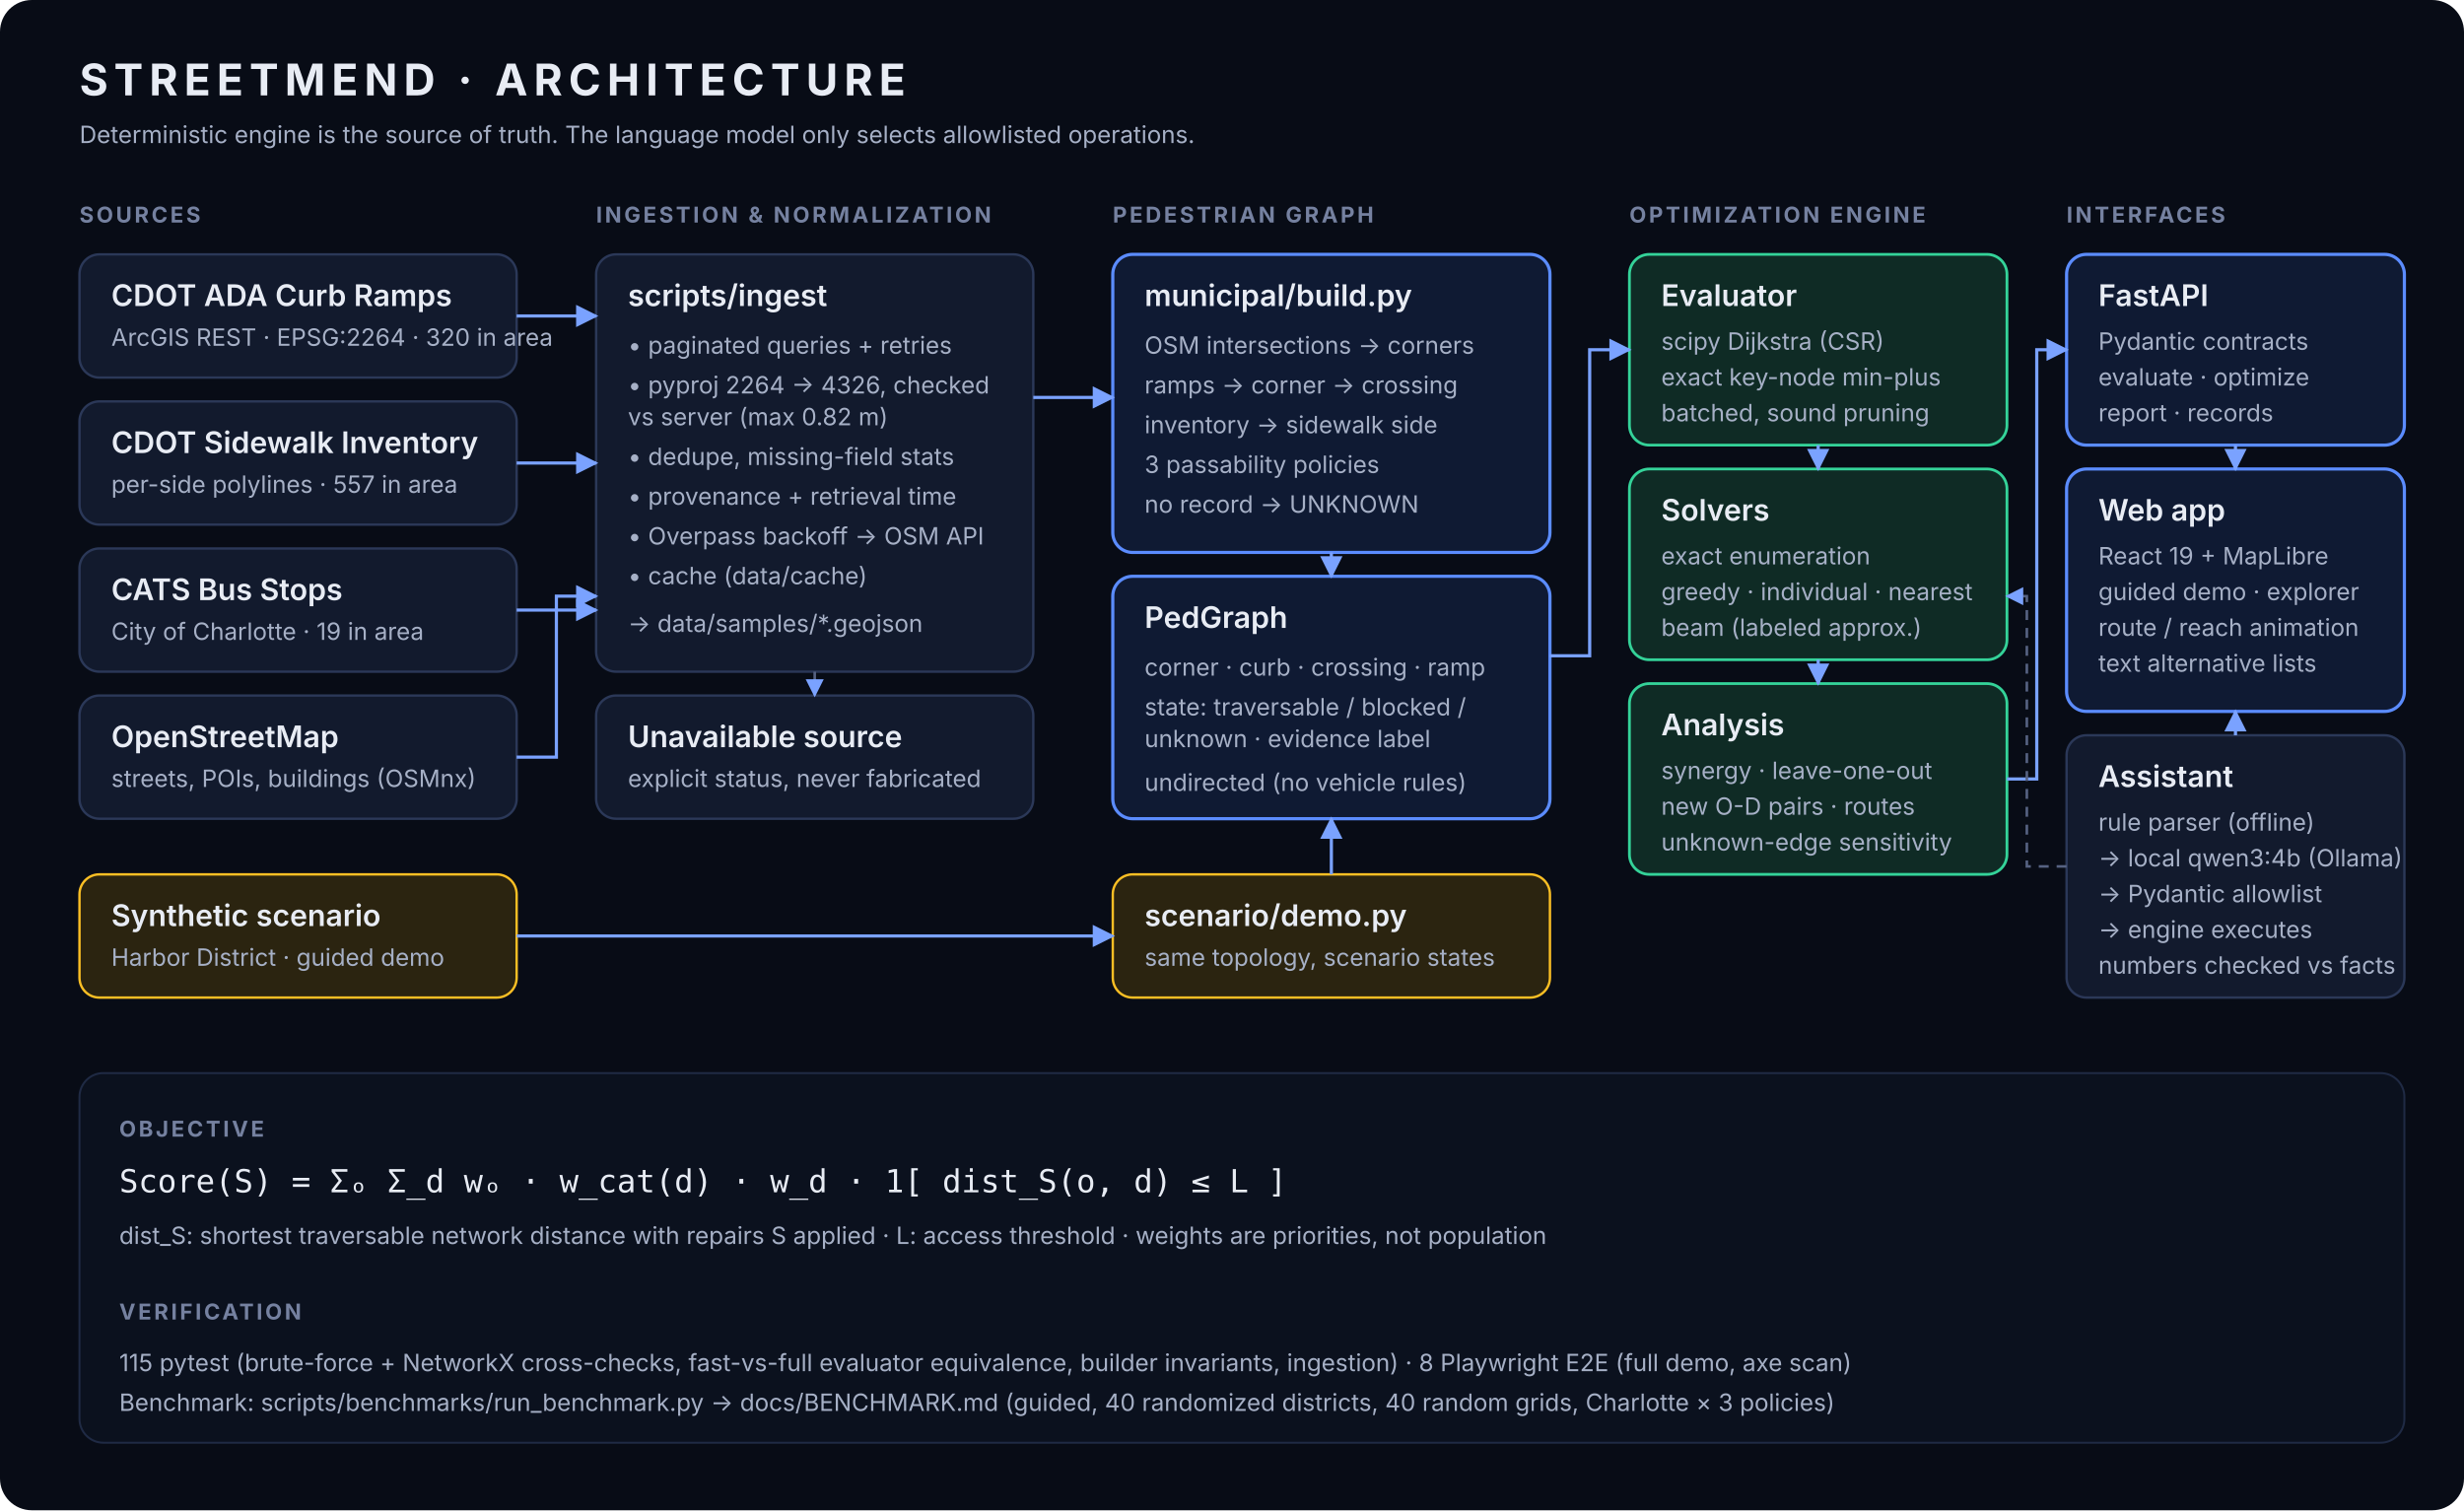
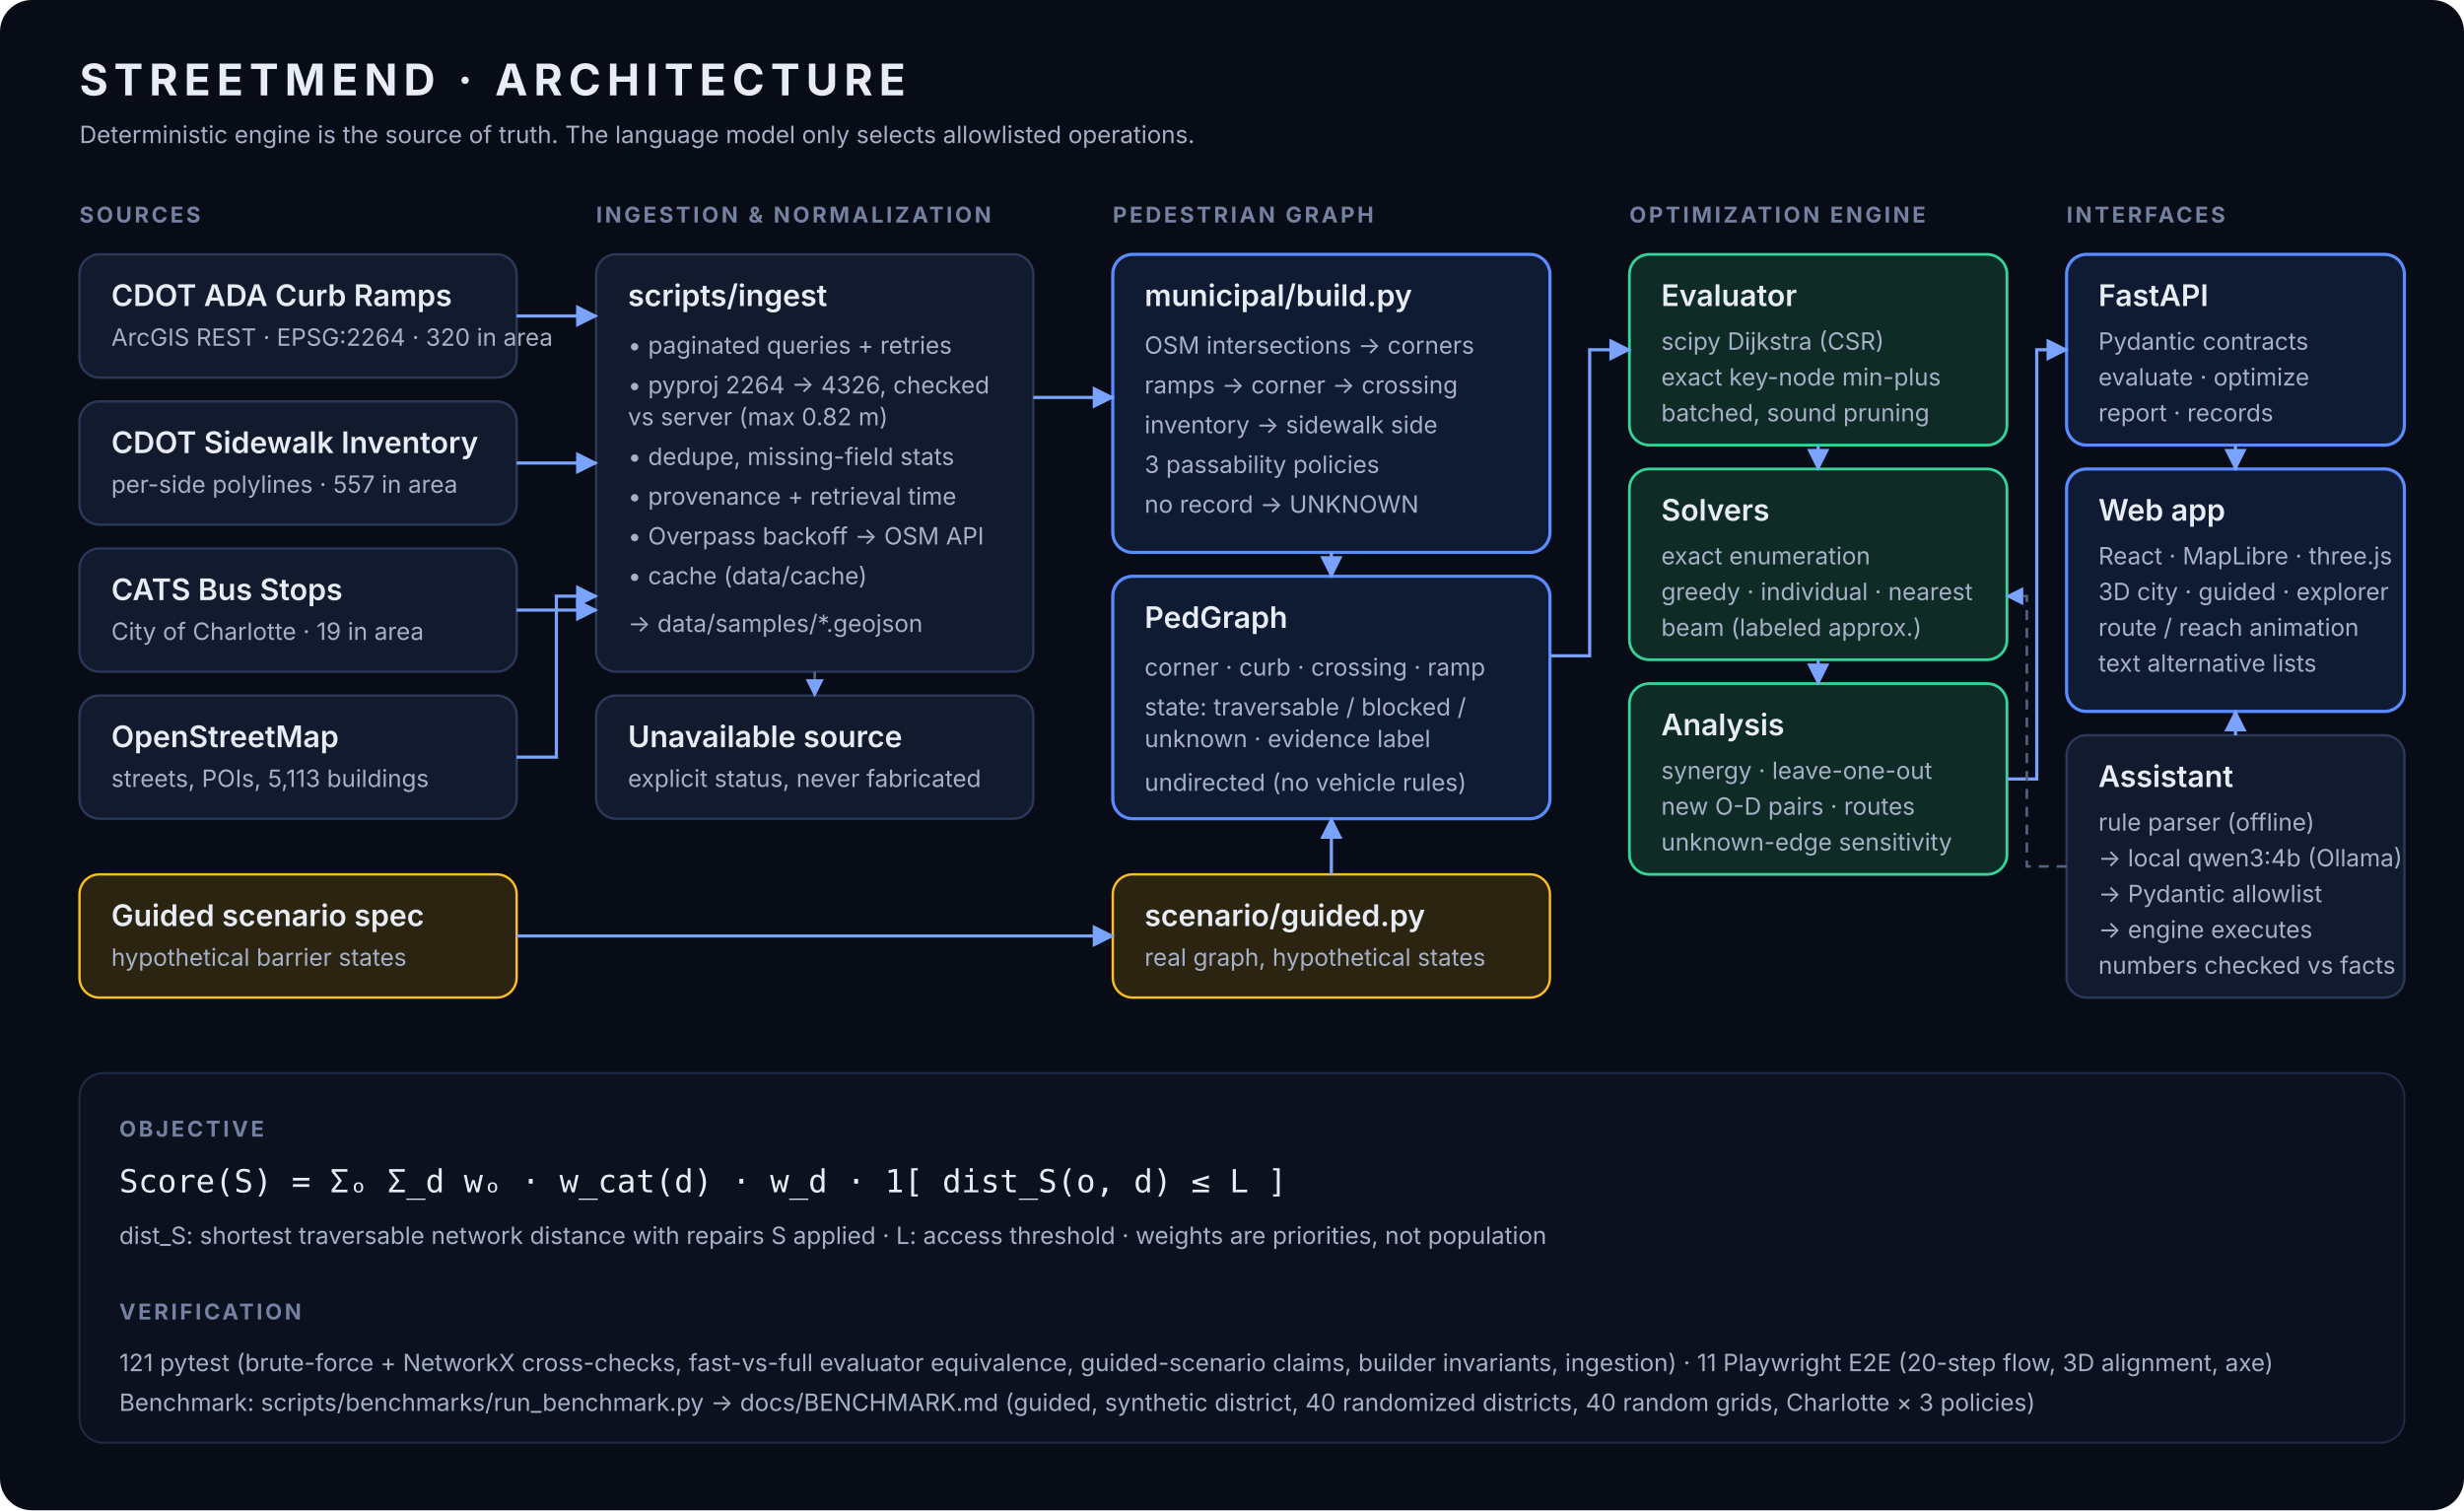
<svg xmlns="http://www.w3.org/2000/svg" viewBox="0 0 1240 760" width="1240" height="760" font-family="Inter, Segoe UI, Helvetica, Arial, sans-serif">
  <defs>
    <marker id="a" viewBox="0 0 10 10" refX="9" refY="5" markerWidth="7" markerHeight="7" orient="auto-start-reverse">
      <path d="M0 0 L10 5 L0 10 z" fill="#7aa2ff" />
    </marker>
    <style>
      .t{fill:#e8ecf4;font-size:15px;font-weight:600}
      .s{fill:#a6b0c6;font-size:12px}
      .h{fill:#7581a0;font-size:11px;font-weight:700;letter-spacing:.12em}
      .b{fill:#121a2d;stroke:#2b3858;stroke-width:1.2}
      .k{fill:#0f1a33;stroke:#5b8cff;stroke-width:1.6}
      .g{fill:#0f2b25;stroke:#34d399;stroke-width:1.4}
      .w{fill:#2b2410;stroke:#fbbf24;stroke-width:1.2}
      .l{stroke:#7aa2ff;stroke-width:1.6;fill:none;marker-end:url(#a)}
      .d{stroke:#566282;stroke-width:1.3;fill:none;stroke-dasharray:5 4;marker-end:url(#a)}
    </style>
  </defs>
  <rect width="1240" height="760" rx="16" fill="#080c16" />
  <text x="40" y="48" fill="#e8ecf4" font-size="22" font-weight="700" letter-spacing=".14em">STREETMEND · ARCHITECTURE</text>
  <text x="40" y="72" class="s">Deterministic engine is the source of truth. The language model only selects allowlisted operations.</text>
  <text x="40" y="112" class="h">SOURCES</text>
  <text x="300" y="112" class="h">INGESTION &amp; NORMALIZATION</text>
  <text x="560" y="112" class="h">PEDESTRIAN GRAPH</text>
  <text x="820" y="112" class="h">OPTIMIZATION ENGINE</text>
  <text x="1040" y="112" class="h">INTERFACES</text>
  <rect class="b" x="40" y="128" width="220" height="62" rx="10" />
  <text class="t" x="56" y="154">CDOT ADA Curb Ramps</text>
  <text class="s" x="56" y="174">ArcGIS REST · EPSG:2264 · 320 in area</text>
  <rect class="b" x="40" y="202" width="220" height="62" rx="10" />
  <text class="t" x="56" y="228">CDOT Sidewalk Inventory</text>
  <text class="s" x="56" y="248">per-side polylines · 557 in area</text>
  <rect class="b" x="40" y="276" width="220" height="62" rx="10" />
  <text class="t" x="56" y="302">CATS Bus Stops</text>
  <text class="s" x="56" y="322">City of Charlotte · 19 in area</text>
  <rect class="b" x="40" y="350" width="220" height="62" rx="10" />
  <text class="t" x="56" y="376">OpenStreetMap</text>
-   <text class="s" x="56" y="396">streets, POIs, buildings (OSMnx)</text>
+   <text class="s" x="56" y="396">streets, POIs, 5,113 buildings</text>
  <rect class="w" x="40" y="440" width="220" height="62" rx="10" />
-   <text class="t" x="56" y="466">Synthetic scenario</text>
-   <text class="s" x="56" y="486">Harbor District · guided demo</text>
+   <text class="t" x="56" y="466">Guided scenario spec</text>
+   <text class="s" x="56" y="486">hypothetical barrier states</text>
  <rect class="b" x="300" y="128" width="220" height="210" rx="10" />
  <text class="t" x="316" y="154">scripts/ingest</text>
  <text class="s" x="316" y="178">• paginated queries + retries</text>
  <text class="s" x="316" y="198">• pyproj 2264 → 4326, checked</text>
  <text class="s" x="316" y="214">   vs server (max 0.82 m)</text>
  <text class="s" x="316" y="234">• dedupe, missing-field stats</text>
  <text class="s" x="316" y="254">• provenance + retrieval time</text>
  <text class="s" x="316" y="274">• Overpass backoff → OSM API</text>
  <text class="s" x="316" y="294">• cache (data/cache)</text>
  <text class="s" x="316" y="318">→ data/samples/*.geojson</text>
  <rect class="b" x="300" y="350" width="220" height="62" rx="10" />
  <text class="t" x="316" y="376">Unavailable source</text>
  <text class="s" x="316" y="396">explicit status, never fabricated</text>
  <rect class="k" x="560" y="128" width="220" height="150" rx="10" />
  <text class="t" x="576" y="154">municipal/build.py</text>
  <text class="s" x="576" y="178">OSM intersections → corners</text>
  <text class="s" x="576" y="198">ramps → corner → crossing</text>
  <text class="s" x="576" y="218">inventory → sidewalk side</text>
  <text class="s" x="576" y="238">3 passability policies</text>
  <text class="s" x="576" y="258">no record → UNKNOWN</text>
  <rect class="k" x="560" y="290" width="220" height="122" rx="10" />
  <text class="t" x="576" y="316">PedGraph</text>
  <text class="s" x="576" y="340">corner · curb · crossing · ramp</text>
  <text class="s" x="576" y="360">state: traversable / blocked /</text>
  <text class="s" x="576" y="376">unknown · evidence label</text>
  <text class="s" x="576" y="398">undirected (no vehicle rules)</text>
  <rect class="w" x="560" y="440" width="220" height="62" rx="10" />
-   <text class="t" x="576" y="466">scenario/demo.py</text>
-   <text class="s" x="576" y="486">same topology, scenario states</text>
+   <text class="t" x="576" y="466">scenario/guided.py</text>
+   <text class="s" x="576" y="486">real graph, hypothetical states</text>
  <rect class="g" x="820" y="128" width="190" height="96" rx="10" />
  <text class="t" x="836" y="154">Evaluator</text>
  <text class="s" x="836" y="176">scipy Dijkstra (CSR)</text>
  <text class="s" x="836" y="194">exact key-node min-plus</text>
  <text class="s" x="836" y="212">batched, sound pruning</text>
  <rect class="g" x="820" y="236" width="190" height="96" rx="10" />
  <text class="t" x="836" y="262">Solvers</text>
  <text class="s" x="836" y="284">exact enumeration</text>
  <text class="s" x="836" y="302">greedy · individual · nearest</text>
  <text class="s" x="836" y="320">beam (labeled approx.)</text>
  <rect class="g" x="820" y="344" width="190" height="96" rx="10" />
  <text class="t" x="836" y="370">Analysis</text>
  <text class="s" x="836" y="392">synergy · leave-one-out</text>
  <text class="s" x="836" y="410">new O-D pairs · routes</text>
  <text class="s" x="836" y="428">unknown-edge sensitivity</text>
  <rect class="k" x="1040" y="128" width="170" height="96" rx="10" />
  <text class="t" x="1056" y="154">FastAPI</text>
  <text class="s" x="1056" y="176">Pydantic contracts</text>
  <text class="s" x="1056" y="194">evaluate · optimize</text>
  <text class="s" x="1056" y="212">report · records</text>
  <rect class="k" x="1040" y="236" width="170" height="122" rx="10" />
  <text class="t" x="1056" y="262">Web app</text>
-   <text class="s" x="1056" y="284">React 19 + MapLibre</text>
-   <text class="s" x="1056" y="302">guided demo · explorer</text>
+   <text class="s" x="1056" y="284">React · MapLibre · three.js</text>
+   <text class="s" x="1056" y="302">3D city · guided · explorer</text>
  <text class="s" x="1056" y="320">route / reach animation</text>
  <text class="s" x="1056" y="338">text alternative lists</text>
  <rect class="b" x="1040" y="370" width="170" height="132" rx="10" />
  <text class="t" x="1056" y="396">Assistant</text>
  <text class="s" x="1056" y="418">rule parser (offline)</text>
  <text class="s" x="1056" y="436">→ local qwen3:4b (Ollama)</text>
  <text class="s" x="1056" y="454">→ Pydantic allowlist</text>
  <text class="s" x="1056" y="472">→ engine executes</text>
  <text class="s" x="1056" y="490">numbers checked vs facts</text>
  <path class="l" d="M260 159 H300" />
  <path class="l" d="M260 233 H300" />
  <path class="l" d="M260 307 H300" />
  <path class="l" d="M260 381 H280 V300 H300" />
  <path class="d" d="M410 338 V350" />
  <path class="l" d="M520 200 H560" />
  <path class="l" d="M670 278 V290" />
  <path class="l" d="M260 471 H560" />
  <path class="l" d="M670 440 V412" />
  <path class="l" d="M780 330 H800 V176 H820" />
  <path class="l" d="M915 224 V236" />
  <path class="l" d="M915 332 V344" />
  <path class="l" d="M1010 392 H1025 V176 H1040" />
  <path class="l" d="M1125 224 V236" />
  <path class="l" d="M1125 370 V358" />
  <path class="d" d="M1040 436 H1020 V300 H1010" />
  <rect x="40" y="540" width="1170" height="186" rx="12" fill="#0b111e" stroke="#1f2a44" />
  <text x="60" y="572" class="h">OBJECTIVE</text>
  <text x="60" y="600" fill="#e8ecf4" font-size="16" font-family="JetBrains Mono, Consolas, monospace">Score(S) = Σₒ Σ_d  wₒ · w_cat(d) · w_d · 1[ dist_S(o, d) ≤ L ]</text>
  <text x="60" y="626" class="s">dist_S: shortest traversable network distance with repairs S applied · L: access threshold · weights are priorities, not population</text>
  <text x="60" y="664" class="h">VERIFICATION</text>
-   <text x="60" y="690" class="s">115 pytest (brute-force + NetworkX cross-checks, fast-vs-full evaluator equivalence, builder invariants, ingestion) · 8 Playwright E2E (full demo, axe scan)</text>
-   <text x="60" y="710" class="s">Benchmark: scripts/benchmarks/run_benchmark.py → docs/BENCHMARK.md (guided, 40 randomized districts, 40 random grids, Charlotte × 3 policies)</text>
+   <text x="60" y="690" class="s">121 pytest (brute-force + NetworkX cross-checks, fast-vs-full evaluator equivalence, guided-scenario claims, builder invariants, ingestion) · 11 Playwright E2E (20-step flow, 3D alignment, axe)</text>
+   <text x="60" y="710" class="s">Benchmark: scripts/benchmarks/run_benchmark.py → docs/BENCHMARK.md (guided, synthetic district, 40 randomized districts, 40 random grids, Charlotte × 3 policies)</text>
</svg>
